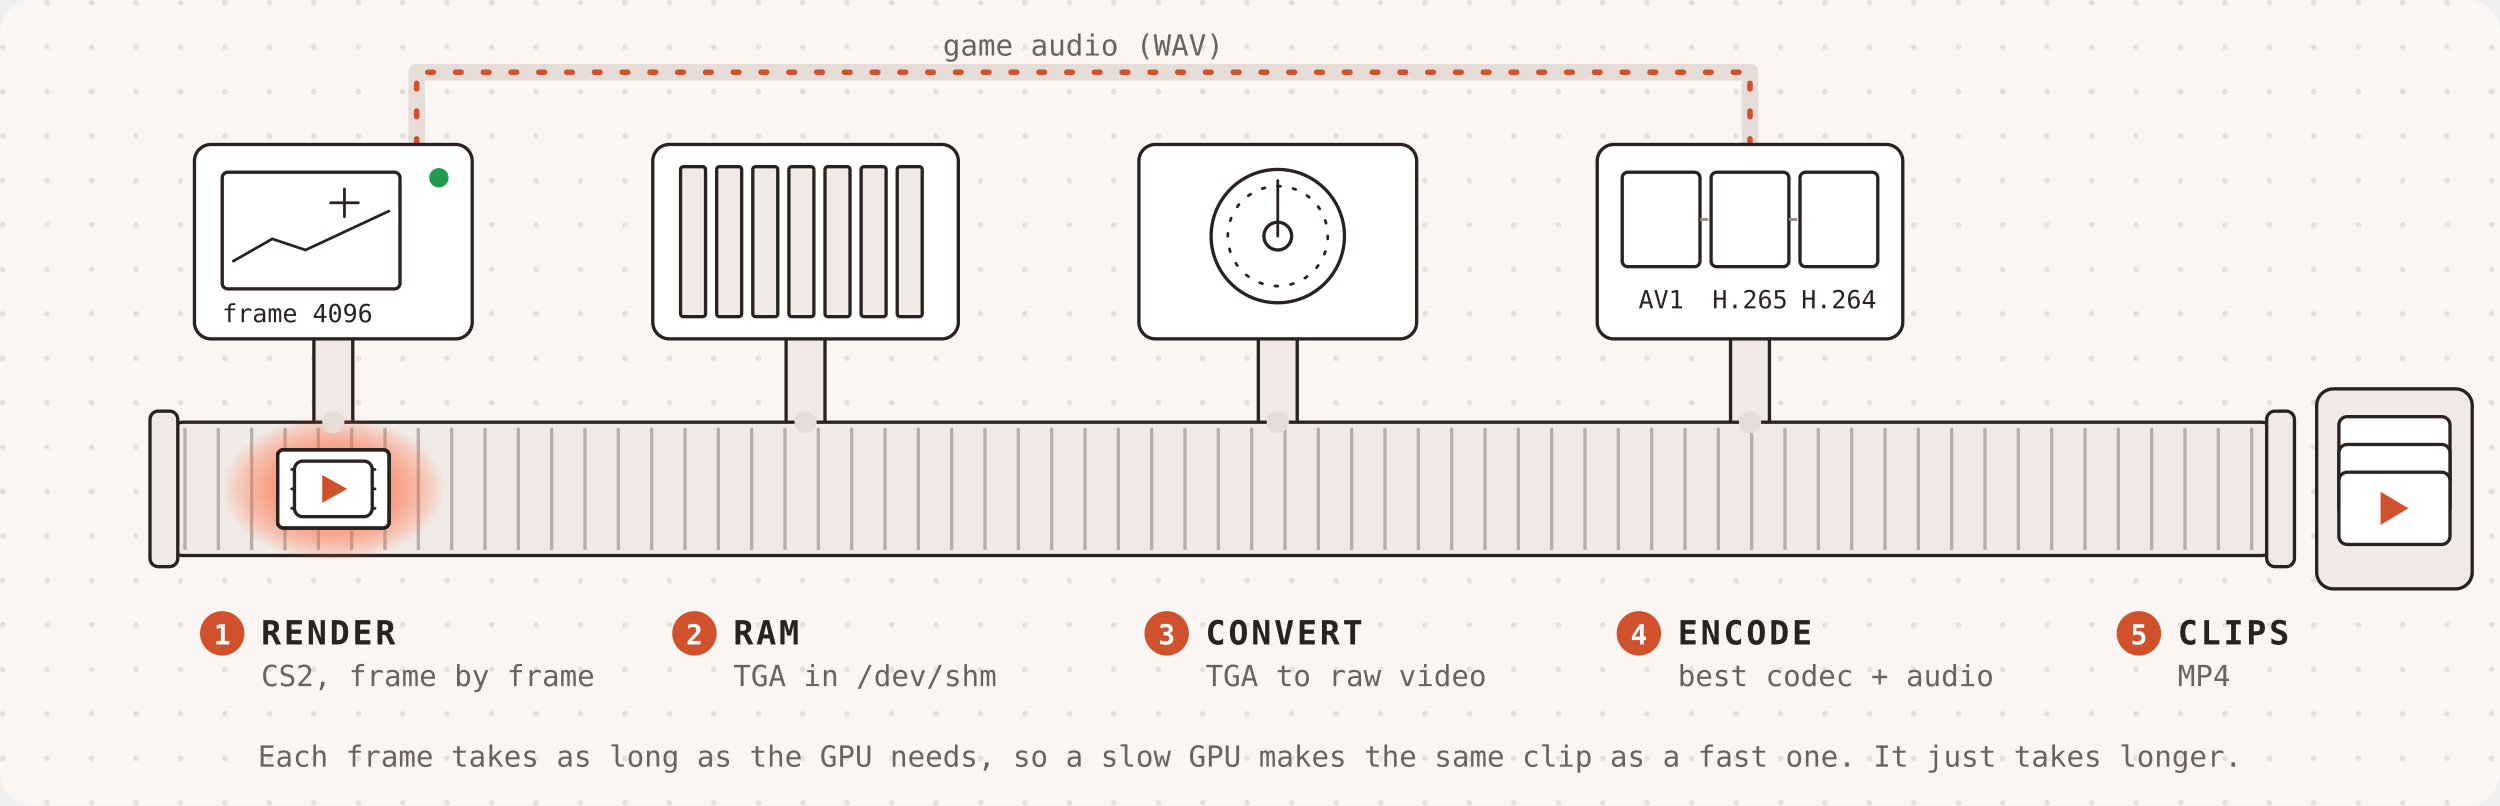
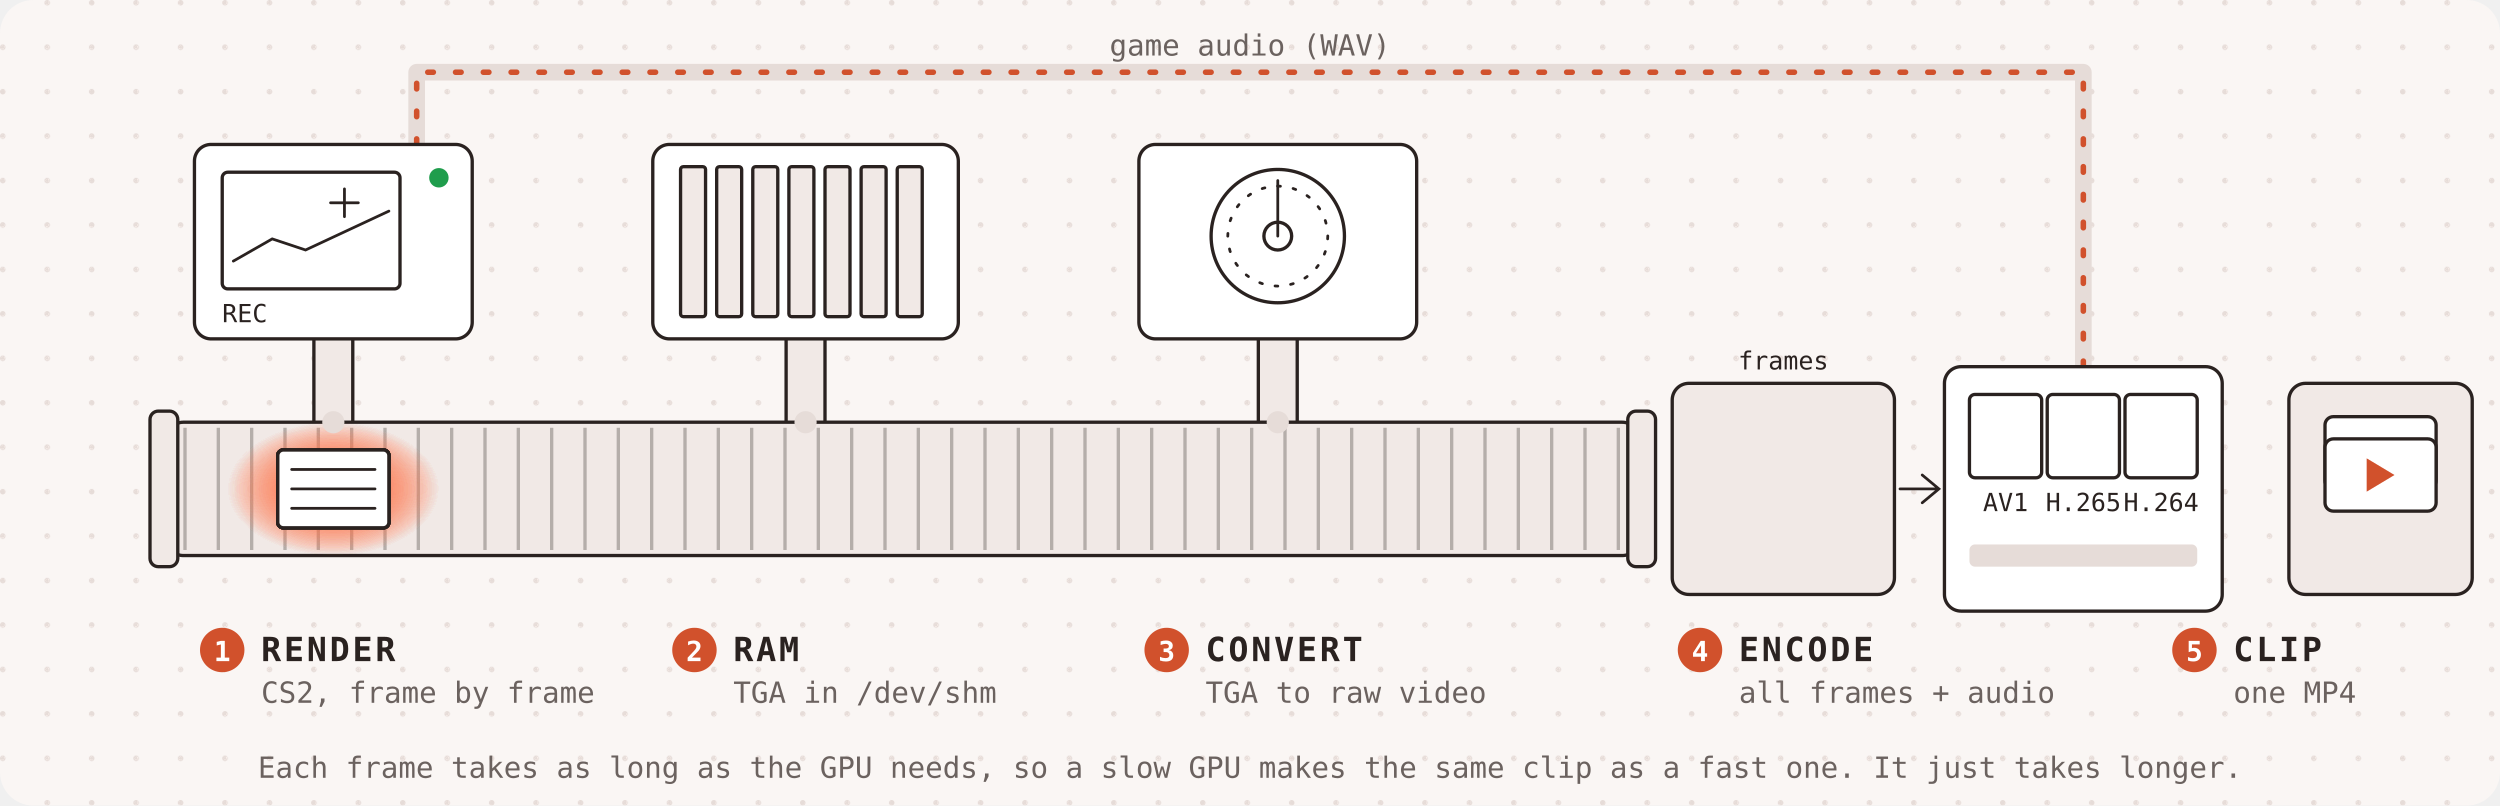
<svg xmlns="http://www.w3.org/2000/svg" viewBox="0 0 900 290" width="900" height="290" font-family="ui-monospace, SFMono-Regular, Menlo, Consolas, monospace">
  <style>
    /* Auto Tournament's Ember palette: dark first, a warm light version for light mode */
    .bg { fill: #faf6f4; }
    .dot { fill: #e6dcd8; }
-     .ln, .m, .slot, .scr, .card, .clip, .arm, .tray, .roll, .stick { stroke: #2a2220; stroke-width: 1.2; stroke-linejoin: round; }
+     .ln, .m, .slot, .scr, .card, .clip, .arm, .tray, .roll, .stick, .belt { stroke: #2a2220; stroke-width: 1.2; stroke-linejoin: round; }
    .m, .scr, .slot, .card, .clip { fill: #ffffff; }
-     .stick, .arm, .tray, .roll { fill: #f1e9e6; }
-     .belt { fill: #f1e9e6; stroke: #2a2220; stroke-width: 1.2; }
-     .tread { stroke: #2a2220; stroke-opacity: .3; stroke-width: 44; stroke-dasharray: 1.2 10.8; fill: none; animation: belt .12s linear infinite; }
+     .stick, .arm, .tray, .roll, .belt { fill: #f1e9e6; }
+     .tread { stroke: #2a2220; stroke-opacity: .3; stroke-width: 44; stroke-dasharray: 1.2 10.8; fill: none; animation: belt .08s linear infinite; }
    .thin { fill: none; stroke: #2a2220; stroke-width: 1; stroke-linecap: round; }
-     .hint { fill: none; stroke: #938a87; stroke-width: 1; stroke-dasharray: 3 4; }
    .t { fill: #2a2220; font-size: 12px; font-weight: 700; letter-spacing: 1px; }
    .s { fill: #6b625f; font-size: 10.5px; }
    .k { fill: #2a2220; font-size: 9px; }
    .num { fill: #ffffff; font-size: 10px; font-weight: 700; }
-     .badge { fill: #d1512c; }
+     .badge, .acc { fill: #d1512c; }
    .pipe { fill: none; stroke: #e6dcd8; stroke-width: 6; stroke-linecap: round; stroke-linejoin: round; }
    .audio { fill: none; stroke: #d1512c; stroke-width: 2; stroke-dasharray: 2 8; stroke-linecap: round; animation: flow .5s linear infinite; }
-     .ledo { fill: #e6dcd8; }
-     .on { fill: #d1512c; opacity: 0; animation: blink 1.5s linear infinite; }
-     .rec { fill: #1f9d4c; animation: rec 1s steps(2) infinite; }
+     .ledo, .gbg { fill: #e6dcd8; }
    .play { fill: #d1512c; }
    .glow { fill: url(#glow); }
-     .dial { transform-box: fill-box; transform-origin: center; animation: spin 4s linear infinite; }
+     .rec { fill: #1f9d4c; }
    @media (prefers-color-scheme: dark) {
      .bg { fill: #100908; }
      .dot { fill: #322926; }
      .ln, .m, .slot, .scr, .card, .clip, .arm, .tray, .roll, .stick, .belt { stroke: #c4bcb9; stroke-opacity: .85; }
      .m, .scr, .slot, .card, .clip { fill: #100908; }
      .stick, .arm, .tray, .roll, .belt { fill: #18110e; }
      .tread, .thin { stroke: #c4bcb9; }
-       .hint { stroke: #4d4442; }
      .t, .k { fill: #f4edeb; }
      .s { fill: #938a87; }
-       .badge { fill: #ff6a3d; }
+       .badge, .acc, .play { fill: #ff6a3d; }
      .num { fill: #140e0c; }
      .pipe { stroke: #211815; }
      .audio { stroke: #ff6a3d; }
-       .on { fill: #ff6a3d; }
-       .ledo { fill: #322926; }
+       .ledo, .gbg { fill: #322926; }
      .rec { fill: #3fc168; }
-       .play { fill: #ff6a3d; }
    }
    @keyframes belt { to { stroke-dashoffset: -12; } }
    @keyframes flow { to { stroke-dashoffset: -10; } }
    @keyframes spin { to { transform: rotate(360deg); } }
-     @keyframes blink { 0%, 25% { opacity: 1; } 26%, 100% { opacity: 0; } }
-     @keyframes rec { to { opacity: .2; } }
- 
-     /* a frame rides from CS2 (x 120) to the clip tray (x 845) in 6 s; four of them, 1.5 s apart */
-     .f, .f &gt; g { animation-duration: 6s; animation-timing-function: linear; animation-iteration-count: infinite; }
-     .f { animation-name: ride; }
-     .tga { animation-name: tga; } .yuv { animation-name: yuv; } .mp4 { animation-name: mp4; }
-     .f1, .f1 &gt; g { animation-delay: -1.5s; } .f2, .f2 &gt; g { animation-delay: -3s; } .f3, .f3 &gt; g { animation-delay: -4.5s; }
-     @keyframes ride {
-       0% { transform: translate(0, -22px) scale(.9); opacity: 0; }
-       5% { transform: translate(36px, 0); opacity: 1; }
-       94% { opacity: 1; }
-       100% { transform: translate(725px, 0); opacity: 0; }
-     }
-     @keyframes tga { 0%, 46% { opacity: 1; } 47%, 100% { opacity: 0; } }
-     @keyframes yuv { 0%, 46% { opacity: 0; } 47%, 70% { opacity: 1; } 71%, 100% { opacity: 0; } }
-     @keyframes mp4 { 0%, 70% { opacity: 0; } 71%, 100% { opacity: 1; } }
-     /* a lamp flashes as a frame passes under its arm */
-     .l2 { animation-delay: 1.41s; } .l3 { animation-delay: 1.31s; } .l4 { animation-delay: 1.22s; }
-     @media (prefers-reduced-motion: reduce) { * { animation: none !important; } .f1, .f2, .f3 { display: none; } }
+     .dial { transform-box: fill-box; transform-origin: center; animation: spin 3s linear infinite; }
+     .lamp1, .lamp2, .lamp3 { opacity: 0; }
+     .lamp1 { animation: lamp1 9s linear infinite; } .lamp2 { animation: lamp2 9s linear infinite; } .lamp3 { animation: lamp3 9s linear infinite; }
+     .gauge { transform-box: fill-box; transform-origin: left; transform: scaleX(0); animation: gauge 9s linear infinite; }
+     .work { opacity: 0; animation: work 9s linear infinite; }
+     .eject { opacity: 0; animation: eject 9s linear infinite; }
+     .rec { animation: rec 9s steps(1) infinite; }
+ 
+     @keyframes ride0 {
+       0%, 0.00% { transform: translate(0, -22px); opacity: 0; }
+       3.33% { transform: translate(44.6px, 0); opacity: 1; }
+       38.89% { transform: translate(520px, 0); opacity: 1; }
+       41.11%, 88.89% { transform: translate(520px, 0px); opacity: 1; }
+       92.22%, 100% { transform: translate(600px, 0) scale(.4); opacity: 0; }
+     }
+     @keyframes tga0 { 0%, 25.43% { opacity: 1; } 25.54%, 100% { opacity: 0; } }
+     @keyframes raw0 { 0%, 25.43% { opacity: 0; } 25.54%, 100% { opacity: 1; } }
+     .f0 { animation: ride0 9.0s linear infinite; }
+     .f0 .tga { animation: tga0 9.0s linear infinite; }
+     .f0 .raw { animation: raw0 9.0s linear infinite; }
+ 
+     @keyframes ride1 {
+       0%, 11.11% { transform: translate(0, -22px); opacity: 0; }
+       14.44% { transform: translate(44.6px, 0); opacity: 1; }
+       50.00% { transform: translate(520px, 0); opacity: 1; }
+       52.22%, 88.89% { transform: translate(523px, -3px); opacity: 1; }
+       92.22%, 100% { transform: translate(600px, 0) scale(.4); opacity: 0; }
+     }
+     @keyframes tga1 { 0%, 36.54% { opacity: 1; } 36.65%, 100% { opacity: 0; } }
+     @keyframes raw1 { 0%, 36.54% { opacity: 0; } 36.65%, 100% { opacity: 1; } }
+     .f1 { animation: ride1 9.0s linear infinite; }
+     .f1 .tga { animation: tga1 9.0s linear infinite; }
+     .f1 .raw { animation: raw1 9.0s linear infinite; }
+ 
+     @keyframes ride2 {
+       0%, 22.22% { transform: translate(0, -22px); opacity: 0; }
+       25.56% { transform: translate(44.6px, 0); opacity: 1; }
+       61.11% { transform: translate(520px, 0); opacity: 1; }
+       63.33%, 88.89% { transform: translate(526px, -6px); opacity: 1; }
+       92.22%, 100% { transform: translate(600px, 0) scale(.4); opacity: 0; }
+     }
+     @keyframes tga2 { 0%, 47.65% { opacity: 1; } 47.76%, 100% { opacity: 0; } }
+     @keyframes raw2 { 0%, 47.65% { opacity: 0; } 47.76%, 100% { opacity: 1; } }
+     .f2 { animation: ride2 9.0s linear infinite; }
+     .f2 .tga { animation: tga2 9.0s linear infinite; }
+     .f2 .raw { animation: raw2 9.0s linear infinite; }
+ 
+     @keyframes ride3 {
+       0%, 33.33% { transform: translate(0, -22px); opacity: 0; }
+       36.67% { transform: translate(44.6px, 0); opacity: 1; }
+       72.22% { transform: translate(520px, 0); opacity: 1; }
+       74.44%, 88.89% { transform: translate(529px, -9px); opacity: 1; }
+       92.22%, 100% { transform: translate(600px, 0) scale(.4); opacity: 0; }
+     }
+     @keyframes tga3 { 0%, 58.76% { opacity: 1; } 58.87%, 100% { opacity: 0; } }
+     @keyframes raw3 { 0%, 58.76% { opacity: 0; } 58.87%, 100% { opacity: 1; } }
+     .f3 { animation: ride3 9.0s linear infinite; }
+     .f3 .tga { animation: tga3 9.0s linear infinite; }
+     .f3 .raw { animation: raw3 9.0s linear infinite; }
+ 
+     @keyframes ride4 {
+       0%, 44.44% { transform: translate(0, -22px); opacity: 0; }
+       47.78% { transform: translate(44.6px, 0); opacity: 1; }
+       83.33% { transform: translate(520px, 0); opacity: 1; }
+       85.56%, 88.89% { transform: translate(532px, -12px); opacity: 1; }
+       92.22%, 100% { transform: translate(600px, 0) scale(.4); opacity: 0; }
+     }
+     @keyframes tga4 { 0%, 69.87% { opacity: 1; } 69.98%, 100% { opacity: 0; } }
+     @keyframes raw4 { 0%, 69.87% { opacity: 0; } 69.98%, 100% { opacity: 1; } }
+     .f4 { animation: ride4 9.0s linear infinite; }
+     .f4 .tga { animation: tga4 9.0s linear infinite; }
+     .f4 .raw { animation: raw4 9.0s linear infinite; }
+ @keyframes lamp1 { 0% { opacity: 0; } 0.00% { opacity: 1; } 2.78% { opacity: 0; } 11.11% { opacity: 1; } 13.89% { opacity: 0; } 22.22% { opacity: 1; } 25.00% { opacity: 0; } 33.33% { opacity: 1; } 36.11% { opacity: 0; } 44.44% { opacity: 1; } 47.22% { opacity: 0; } 100% { opacity: 0; } }
+ @keyframes lamp2 { 0% { opacity: 0; } 12.71% { opacity: 1; } 15.49% { opacity: 0; } 23.82% { opacity: 1; } 26.60% { opacity: 0; } 34.94% { opacity: 1; } 37.71% { opacity: 0; } 46.05% { opacity: 1; } 48.82% { opacity: 0; } 57.16% { opacity: 1; } 59.94% { opacity: 0; } 100% { opacity: 0; } }
+ @keyframes lamp3 { 0% { opacity: 0; } 25.43% { opacity: 1; } 28.21% { opacity: 0; } 36.54% { opacity: 1; } 39.32% { opacity: 0; } 47.65% { opacity: 1; } 50.43% { opacity: 0; } 58.76% { opacity: 1; } 61.54% { opacity: 0; } 69.87% { opacity: 1; } 72.65% { opacity: 0; } 100% { opacity: 0; } }
+ @keyframes gauge { 0% { transform: scaleX(0); } 38.89% { transform: scaleX(0.00); } 40.56% { transform: scaleX(0.20); } 50.00% { transform: scaleX(0.20); } 51.67% { transform: scaleX(0.40); } 61.11% { transform: scaleX(0.40); } 62.78% { transform: scaleX(0.60); } 72.22% { transform: scaleX(0.60); } 73.89% { transform: scaleX(0.80); } 83.33% { transform: scaleX(0.80); } 85.00% { transform: scaleX(1.00); } 90.00% { transform: scaleX(1); } 93.33%, 100% { transform: scaleX(0); } }
+ @keyframes work { 0%, 84.44% { opacity: 0; } 85.00%, 91.11% { opacity: 1; } 92.22%, 100% { opacity: 0; } }
+ @keyframes eject {
+       0%, 90.00% { transform: translate(0, 0); opacity: 0; }
+       91.11% { opacity: 1; }
+       96.67% { transform: translate(52px, 0); opacity: 1; }
+       100% { transform: translate(52px, 0); opacity: 0; }
+     }
+ @keyframes rec { 0%, 55.56% { opacity: 1; } 55.67%, 100% { opacity: .15; } }
+     @media (prefers-reduced-motion: reduce) { * { animation: none !important; } .f, .eject, .work { opacity: 0; } }
  </style>
  <defs>
    <pattern id="grid" width="16" height="16" patternUnits="userSpaceOnUse">
      <circle class="dot" cx="1" cy="1" r="1" />
    </pattern>
    <radialGradient id="glow">
      <stop offset="0" stop-color="#ff6a3d" stop-opacity=".45" />
      <stop offset="1" stop-color="#ff6a3d" stop-opacity="0" />
    </radialGradient>
  </defs>
  <rect class="bg" width="900" height="290" rx="12" />
  <rect width="900" height="290" rx="12" fill="url(#grid)" />
-   <path class="pipe" d="M150,52 V26 H630 V52" />
-   <path class="audio" d="M150,52 V26 H630 V52" />
-   <text class="s" x="390" y="20" text-anchor="middle">game audio (WAV)</text>
-   <g>
-     <rect class="arm" x="113" y="118" width="14" height="40" rx="2" />
-     <rect class="arm" x="283" y="118" width="14" height="40" rx="2" />
-     <rect class="arm" x="453" y="118" width="14" height="40" rx="2" />
-     <rect class="arm" x="623" y="118" width="14" height="40" rx="2" />
-   </g>
+   <path class="pipe" d="M150,52 V26 H750 V132" />
+   <path class="audio" d="M150,52 V26 H750 V132" />
+   <text class="s" x="450" y="20" text-anchor="middle">game audio (WAV)</text>
+   <rect class="arm" x="113" y="118" width="14" height="40" rx="2" />
+   <rect class="arm" x="283" y="118" width="14" height="40" rx="2" />
+   <rect class="arm" x="453" y="118" width="14" height="40" rx="2" />
  <rect class="m" x="70" y="52" width="100" height="70" rx="6" />
  <rect class="scr" x="80" y="62" width="64" height="42" rx="2" />
  <path class="thin" d="M84,94 L98,86 L110,90 L140,76 M124,68 v10 M119,73 h10" />
  <circle class="rec" cx="158" cy="64" r="3.5" />
-   <text class="k" x="80" y="116">frame 4096</text>
+   <text class="k" x="80" y="116">REC</text>
  <rect class="m" x="235" y="52" width="110" height="70" rx="6" />
-   <g>
-     <rect class="stick" x="245" y="60" width="9" height="54" rx="1" />
-     <rect class="stick" x="258" y="60" width="9" height="54" rx="1" />
-     <rect class="stick" x="271" y="60" width="9" height="54" rx="1" />
-     <rect class="stick" x="284" y="60" width="9" height="54" rx="1" />
-     <rect class="stick" x="297" y="60" width="9" height="54" rx="1" />
-     <rect class="stick" x="310" y="60" width="9" height="54" rx="1" />
-     <rect class="stick" x="323" y="60" width="9" height="54" rx="1" />
-   </g>
+   <rect class="stick" x="245" y="60" width="9" height="54" rx="1" />
+   <rect class="stick" x="258" y="60" width="9" height="54" rx="1" />
+   <rect class="stick" x="271" y="60" width="9" height="54" rx="1" />
+   <rect class="stick" x="284" y="60" width="9" height="54" rx="1" />
+   <rect class="stick" x="297" y="60" width="9" height="54" rx="1" />
+   <rect class="stick" x="310" y="60" width="9" height="54" rx="1" />
+   <rect class="stick" x="323" y="60" width="9" height="54" rx="1" />
  <rect class="m" x="410" y="52" width="100" height="70" rx="6" />
  <g class="dial">
    <circle class="ln" cx="460" cy="85" r="24" fill="none" />
    <circle class="thin" cx="460" cy="85" r="18" stroke-width="4" stroke-dasharray="1 4.65" />
    <path class="thin" d="M460,85 L460,65" />
  </g>
  <circle class="ln" cx="460" cy="85" r="5" fill="none" />
-   <rect class="m" x="575" y="52" width="110" height="70" rx="6" />
-   <g>
-     <rect class="slot" x="584" y="62" width="28" height="34" rx="2" />
-     <rect class="slot" x="616" y="62" width="28" height="34" rx="2" />
-     <rect class="slot" x="648" y="62" width="28" height="34" rx="2" />
-     <text class="k" x="598" y="111" text-anchor="middle">AV1</text>
-     <text class="k" x="630" y="111" text-anchor="middle">H.265</text>
-     <text class="k" x="662" y="111" text-anchor="middle">H.264</text>
-     <path class="hint" d="M598,79 v0 M612,79 H616 M644,79 H648" />
+   <rect class="belt" x="60" y="152" width="530" height="48" rx="6" />
+   <path class="tread" d="M66,176 H584" />
+   <rect class="roll" x="54" y="148" width="10" height="56" rx="3" />
+   <rect class="roll" x="586" y="148" width="10" height="56" rx="3" />
+   <rect class="tray" x="602" y="138" width="80" height="76" rx="6" />
+   <text class="k" x="642" y="133" text-anchor="middle">frames</text>
+   <path class="thin" d="M684,176 H698 M692,171 L698,176 L692,181" />
+   <rect class="m" x="700" y="132" width="100" height="88" rx="6" />
+   <rect class="slot" x="709" y="142" width="26" height="30" rx="2" />
+   <rect class="slot" x="737" y="142" width="26" height="30" rx="2" />
+   <rect class="slot" x="765" y="142" width="26" height="30" rx="2" />
+   <text class="k" x="722" y="184" font-size="7.5" text-anchor="middle">AV1</text>
+   <text class="k" x="750" y="184" font-size="7.5" text-anchor="middle">H.265</text>
+   <text class="k" x="778" y="184" font-size="7.5" text-anchor="middle">H.264</text>
+   <rect class="gbg" x="709" y="196" width="82" height="8" rx="2" />
+   <rect class="acc gauge" x="709" y="196" width="82" height="8" rx="2" />
+   <rect class="acc work" x="709" y="142" width="26" height="30" rx="2" opacity=".85" />
+   <rect class="tray" x="824" y="138" width="66" height="76" rx="6" />
+   <rect class="clip" x="837" y="150" width="40" height="26" rx="3" />
+   <rect class="clip" x="837" y="158" width="40" height="26" rx="3" />
+   <path class="play" d="M852,165 L852,177 L862,171 z" />
+   <g class="eject">
+     <rect class="clip" x="785" y="176" width="40" height="26" rx="3" />
+     <path class="play" d="M800,183 L800,195 L810,189 z" />
  </g>
-   <rect class="belt" x="60" y="152" width="760" height="48" rx="6" />
-   <path class="tread" d="M66,176 H814" />
-   <rect class="roll" x="54" y="148" width="10" height="56" rx="3" />
-   <rect class="roll" x="816" y="148" width="10" height="56" rx="3" />
-   <rect class="tray" x="834" y="140" width="56" height="72" rx="6" />
-   <rect class="clip" x="842" y="150" width="40" height="26" rx="3" />
-   <rect class="clip" x="842" y="160" width="40" height="26" rx="3" />
-   <rect class="clip" x="842" y="170" width="40" height="26" rx="3" />
-   <path class="play" d="M857,177 L857,189 L867,183 z" />
  <g transform="translate(120,176)">
    <g class="f f0">
-       <ellipse class="glow" rx="40" ry="26" />
-       <g class="tga">
-         <rect class="card" x="-20" y="-14" width="40" height="28" rx="2" />
-         <path class="thin" d="M-16,8 L-6,3 L2,6 L16,-2 M8,-10 v8 M4,-6 h8" />
-       </g>
-       <g class="yuv">
-         <rect class="card" x="-20" y="-14" width="40" height="28" rx="2" />
-         <path class="thin" d="M-15,-7 H15 M-15,0 H15 M-15,7 H15" />
-       </g>
-       <g class="mp4">
-         <rect class="card" x="-14" y="-10" width="28" height="20" rx="3" />
-         <path class="play" d="M-4,-5 L-4,5 L5,0 z" />
+       <ellipse class="glow" rx="38" ry="24" />
+       <g class="tga">
+         <rect class="card" x="-20" y="-14" width="40" height="28" rx="2" />
+         <path class="thin" d="M-16,8 L-6,3 L2,6 L16,-2 M8,-10 v8 M4,-6 h8" />
+       </g>
+       <g class="raw">
+         <rect class="card" x="-20" y="-14" width="40" height="28" rx="2" />
+         <path class="thin" d="M-15,-7 H15 M-15,0 H15 M-15,7 H15" />
      </g>
    </g>
    <g class="f f1">
-       <ellipse class="glow" rx="40" ry="26" />
-       <g class="tga">
-         <rect class="card" x="-20" y="-14" width="40" height="28" rx="2" />
-         <path class="thin" d="M-16,8 L-6,3 L2,6 L16,-2 M8,-10 v8 M4,-6 h8" />
-       </g>
-       <g class="yuv">
-         <rect class="card" x="-20" y="-14" width="40" height="28" rx="2" />
-         <path class="thin" d="M-15,-7 H15 M-15,0 H15 M-15,7 H15" />
-       </g>
-       <g class="mp4">
-         <rect class="card" x="-14" y="-10" width="28" height="20" rx="3" />
-         <path class="play" d="M-4,-5 L-4,5 L5,0 z" />
+       <ellipse class="glow" rx="38" ry="24" />
+       <g class="tga">
+         <rect class="card" x="-20" y="-14" width="40" height="28" rx="2" />
+         <path class="thin" d="M-16,8 L-6,3 L2,6 L16,-2 M8,-10 v8 M4,-6 h8" />
+       </g>
+       <g class="raw">
+         <rect class="card" x="-20" y="-14" width="40" height="28" rx="2" />
+         <path class="thin" d="M-15,-7 H15 M-15,0 H15 M-15,7 H15" />
      </g>
    </g>
    <g class="f f2">
-       <ellipse class="glow" rx="40" ry="26" />
-       <g class="tga">
-         <rect class="card" x="-20" y="-14" width="40" height="28" rx="2" />
-         <path class="thin" d="M-16,8 L-6,3 L2,6 L16,-2 M8,-10 v8 M4,-6 h8" />
-       </g>
-       <g class="yuv">
-         <rect class="card" x="-20" y="-14" width="40" height="28" rx="2" />
-         <path class="thin" d="M-15,-7 H15 M-15,0 H15 M-15,7 H15" />
-       </g>
-       <g class="mp4">
-         <rect class="card" x="-14" y="-10" width="28" height="20" rx="3" />
-         <path class="play" d="M-4,-5 L-4,5 L5,0 z" />
+       <ellipse class="glow" rx="38" ry="24" />
+       <g class="tga">
+         <rect class="card" x="-20" y="-14" width="40" height="28" rx="2" />
+         <path class="thin" d="M-16,8 L-6,3 L2,6 L16,-2 M8,-10 v8 M4,-6 h8" />
+       </g>
+       <g class="raw">
+         <rect class="card" x="-20" y="-14" width="40" height="28" rx="2" />
+         <path class="thin" d="M-15,-7 H15 M-15,0 H15 M-15,7 H15" />
      </g>
    </g>
    <g class="f f3">
-       <ellipse class="glow" rx="40" ry="26" />
-       <g class="tga">
-         <rect class="card" x="-20" y="-14" width="40" height="28" rx="2" />
-         <path class="thin" d="M-16,8 L-6,3 L2,6 L16,-2 M8,-10 v8 M4,-6 h8" />
-       </g>
-       <g class="yuv">
-         <rect class="card" x="-20" y="-14" width="40" height="28" rx="2" />
-         <path class="thin" d="M-15,-7 H15 M-15,0 H15 M-15,7 H15" />
-       </g>
-       <g class="mp4">
-         <rect class="card" x="-14" y="-10" width="28" height="20" rx="3" />
-         <path class="play" d="M-4,-5 L-4,5 L5,0 z" />
+       <ellipse class="glow" rx="38" ry="24" />
+       <g class="tga">
+         <rect class="card" x="-20" y="-14" width="40" height="28" rx="2" />
+         <path class="thin" d="M-16,8 L-6,3 L2,6 L16,-2 M8,-10 v8 M4,-6 h8" />
+       </g>
+       <g class="raw">
+         <rect class="card" x="-20" y="-14" width="40" height="28" rx="2" />
+         <path class="thin" d="M-15,-7 H15 M-15,0 H15 M-15,7 H15" />
+       </g>
+     </g>
+     <g class="f f4">
+       <ellipse class="glow" rx="38" ry="24" />
+       <g class="tga">
+         <rect class="card" x="-20" y="-14" width="40" height="28" rx="2" />
+         <path class="thin" d="M-16,8 L-6,3 L2,6 L16,-2 M8,-10 v8 M4,-6 h8" />
+       </g>
+       <g class="raw">
+         <rect class="card" x="-20" y="-14" width="40" height="28" rx="2" />
+         <path class="thin" d="M-15,-7 H15 M-15,0 H15 M-15,7 H15" />
      </g>
    </g>
  </g>
-   <g>
-     <circle class="ledo" cx="120" cy="152" r="4" />
-     <circle class="on" cx="120" cy="152" r="4" />
-     <circle class="ledo" cx="290" cy="152" r="4" />
-     <circle class="on l2" cx="290" cy="152" r="4" />
-     <circle class="ledo" cx="460" cy="152" r="4" />
-     <circle class="on l3" cx="460" cy="152" r="4" />
-     <circle class="ledo" cx="630" cy="152" r="4" />
-     <circle class="on l4" cx="630" cy="152" r="4" />
-   </g>
-   <g>
-     <circle class="badge" cx="80" cy="228" r="8" />
-     <text class="num" x="80" y="232" text-anchor="middle">1</text>
-     <text class="t" x="94" y="232">RENDER</text>
-     <text class="s" x="94" y="247">CS2, frame by frame</text>
-     <circle class="badge" cx="250" cy="228" r="8" />
-     <text class="num" x="250" y="232" text-anchor="middle">2</text>
-     <text class="t" x="264" y="232">RAM</text>
-     <text class="s" x="264" y="247">TGA in /dev/shm</text>
-     <circle class="badge" cx="420" cy="228" r="8" />
-     <text class="num" x="420" y="232" text-anchor="middle">3</text>
-     <text class="t" x="434" y="232">CONVERT</text>
-     <text class="s" x="434" y="247">TGA to raw video</text>
-     <circle class="badge" cx="590" cy="228" r="8" />
-     <text class="num" x="590" y="232" text-anchor="middle">4</text>
-     <text class="t" x="604" y="232">ENCODE</text>
-     <text class="s" x="604" y="247">best codec + audio</text>
-     <circle class="badge" cx="770" cy="228" r="8" />
-     <text class="num" x="770" y="232" text-anchor="middle">5</text>
-     <text class="t" x="784" y="232">CLIPS</text>
-     <text class="s" x="784" y="247">MP4</text>
-   </g>
-   <text class="s" x="450" y="276" text-anchor="middle">Each frame takes as long as the GPU needs, so a slow GPU makes the same clip as a fast one. It just takes longer.</text>
+   <circle class="ledo" cx="120" cy="152" r="4" />
+   <circle class="acc lamp1" cx="120" cy="152" r="4" />
+   <circle class="ledo" cx="290" cy="152" r="4" />
+   <circle class="acc lamp2" cx="290" cy="152" r="4" />
+   <circle class="ledo" cx="460" cy="152" r="4" />
+   <circle class="acc lamp3" cx="460" cy="152" r="4" />
+   <circle class="badge" cx="80" cy="234" r="8" />
+   <text class="num" x="80" y="238" text-anchor="middle">1</text>
+   <text class="t" x="94" y="238">RENDER</text>
+   <text class="s" x="94" y="253">CS2, frame by frame</text>
+   <circle class="badge" cx="250" cy="234" r="8" />
+   <text class="num" x="250" y="238" text-anchor="middle">2</text>
+   <text class="t" x="264" y="238">RAM</text>
+   <text class="s" x="264" y="253">TGA in /dev/shm</text>
+   <circle class="badge" cx="420" cy="234" r="8" />
+   <text class="num" x="420" y="238" text-anchor="middle">3</text>
+   <text class="t" x="434" y="238">CONVERT</text>
+   <text class="s" x="434" y="253">TGA to raw video</text>
+   <circle class="badge" cx="612" cy="234" r="8" />
+   <text class="num" x="612" y="238" text-anchor="middle">4</text>
+   <text class="t" x="626" y="238">ENCODE</text>
+   <text class="s" x="626" y="253">all frames + audio</text>
+   <circle class="badge" cx="790" cy="234" r="8" />
+   <text class="num" x="790" y="238" text-anchor="middle">5</text>
+   <text class="t" x="804" y="238">CLIP</text>
+   <text class="s" x="804" y="253">one MP4</text>
+   <text class="s" x="450" y="280" text-anchor="middle">Each frame takes as long as the GPU needs, so a slow GPU makes the same clip as a fast one. It just takes longer.</text>
</svg>
